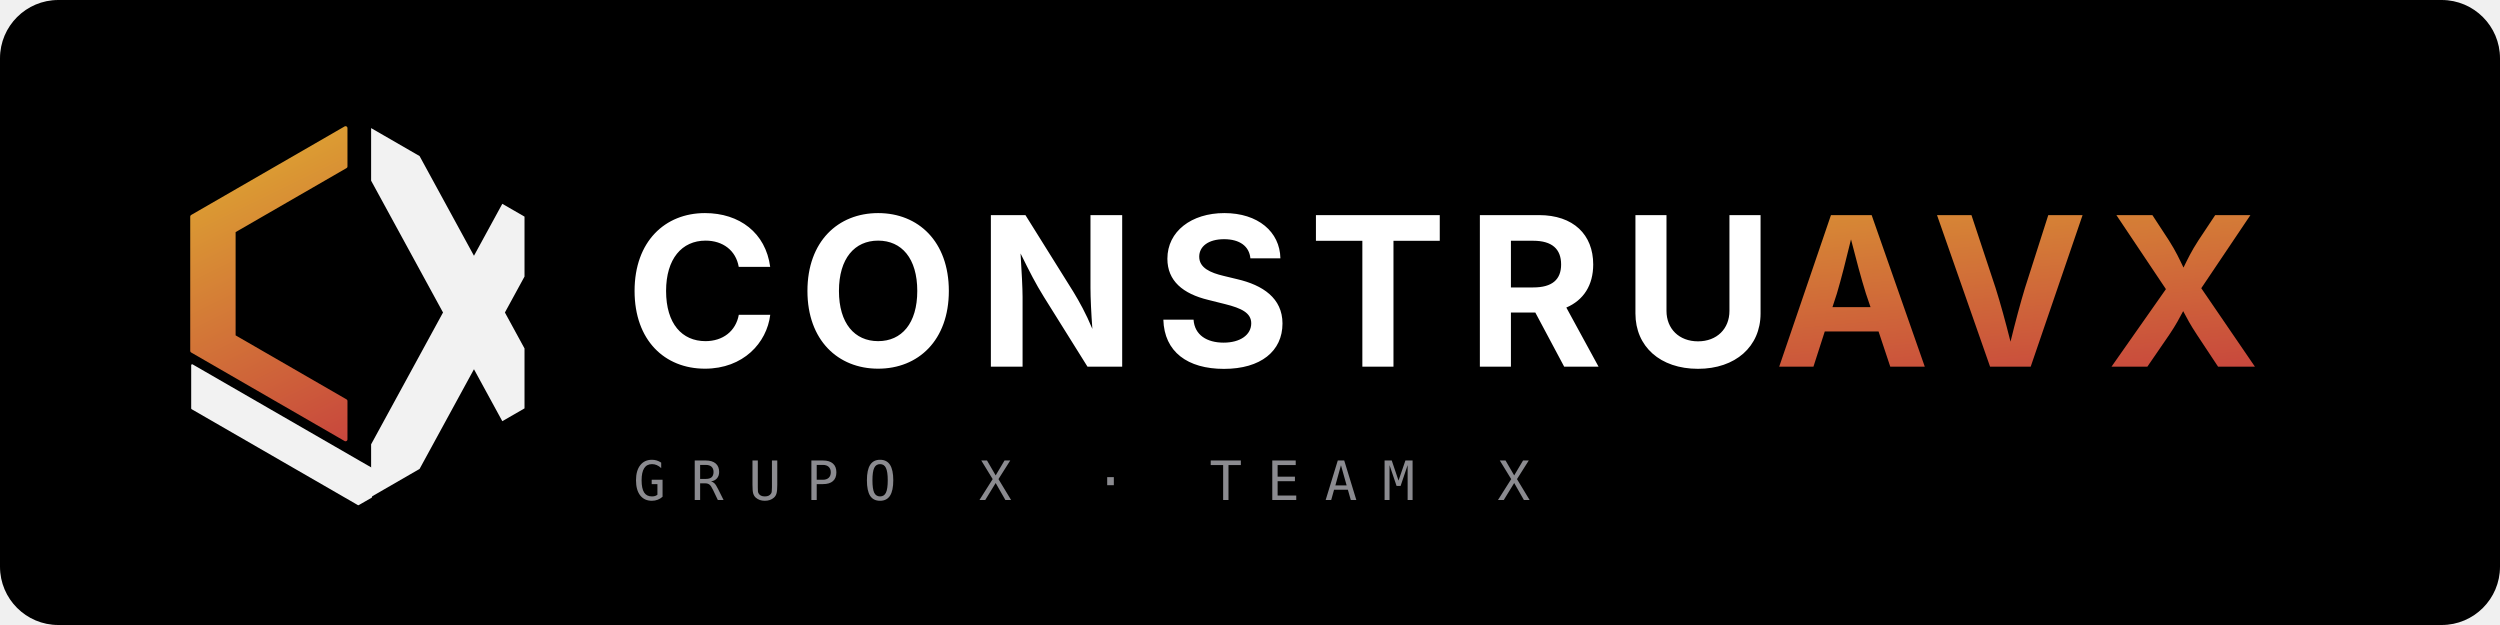
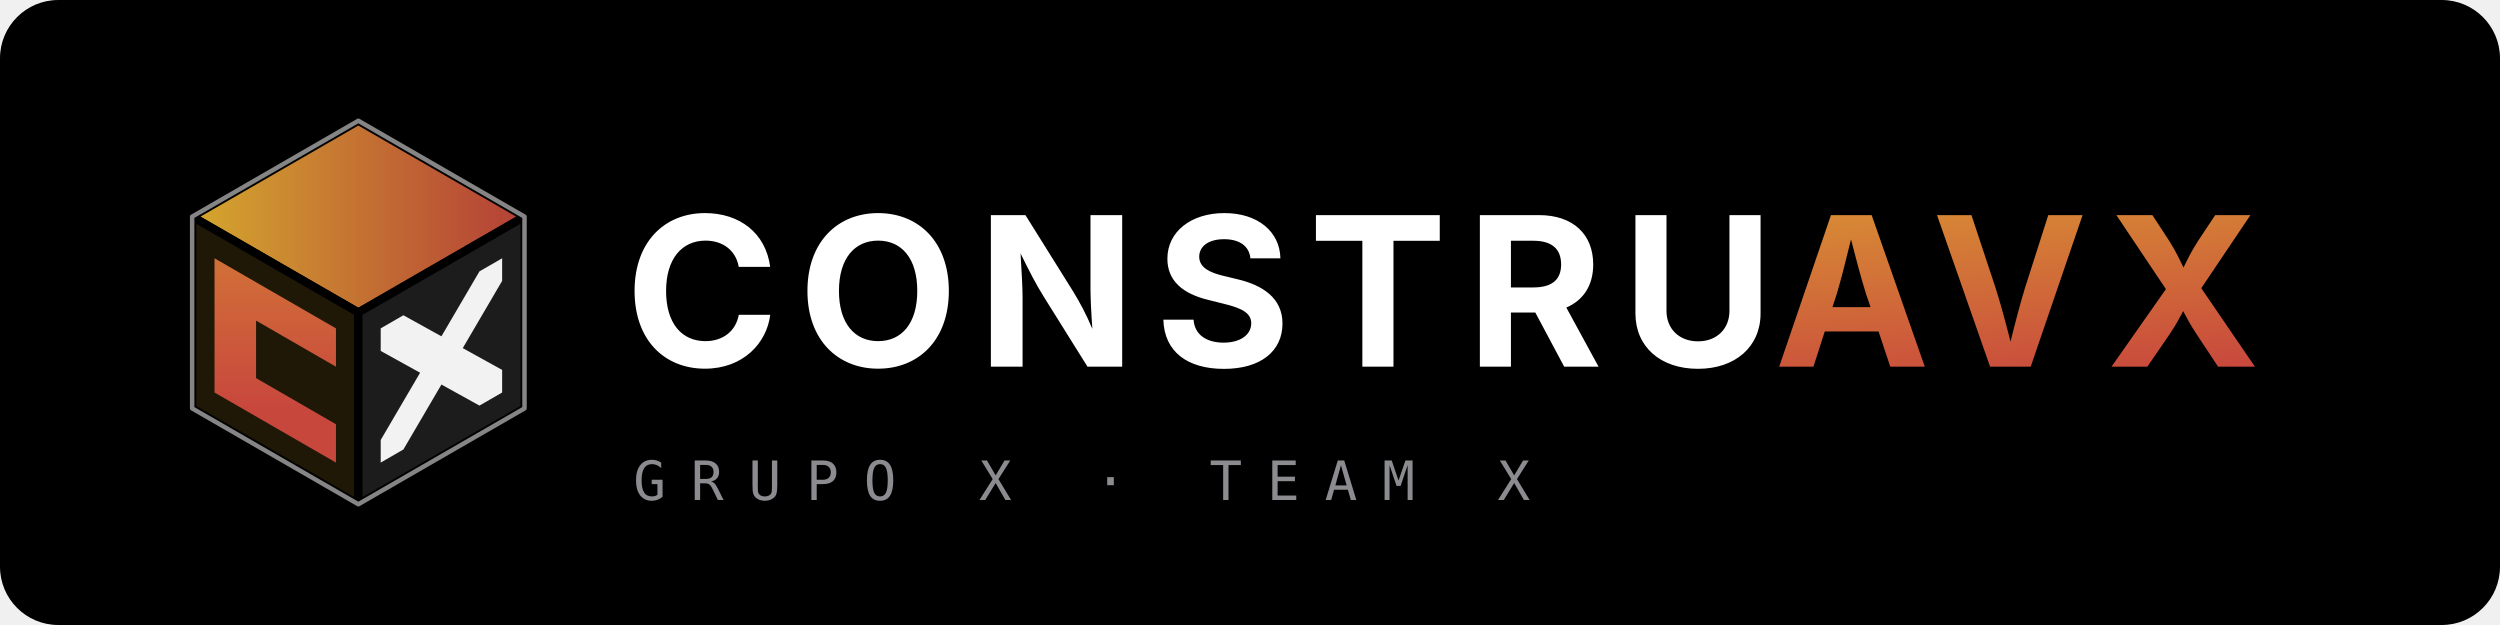
<svg xmlns="http://www.w3.org/2000/svg" viewBox="0 0 600 150">
  <rect width="600" height="150" rx="14" fill="#000" />
  <g transform="translate(86.0 75.0) scale(0.767)">
    <defs>
-       <linearGradient id="cgc" gradientUnits="userSpaceOnUse" x1="-52" y1="-58" x2="-4" y2="40">
+       <linearGradient id="cgc" gradientUnits="userSpaceOnUse" x1="-52" y1="-30" x2="0" y2="60">
        <stop offset="0" stop-color="#E0B030" />
        <stop offset="1" stop-color="#C8473D" />
      </linearGradient>
-       <clipPath id="rcl">
-         <polygon points="4,-57.7 52,-30 52,30 4,57.7" />
+       <linearGradient id="tgc" gradientUnits="userSpaceOnUse" x1="-52" y1="-30" x2="52" y2="-30">
+         <stop offset="0" stop-color="#E0B030" stop-opacity=".95" />
+         <stop offset="1" stop-color="#C8473D" stop-opacity=".9" />
+       </linearGradient>
+       <clipPath id="xcl">
+         <rect x="7" y="9" width="38" height="42" />
      </clipPath>
    </defs>
-     <polygon points="-52,-30 -4,-57.7 -4,-45.7 -39,-25.5 -39,7.5 -4,27.7 -4,39.7 -52,12" fill="url(#cgc)" stroke="url(#cgc)" stroke-width="1.2" stroke-linejoin="round" />
-     <g clip-path="url(#rcl)" stroke="#f2f2f2" stroke-width="17">
-       <line x1="-2" y1="-70" x2="58" y2="40" />
-       <line x1="58" y1="-40" x2="-2" y2="70" />
+     <g stroke="#000" stroke-width="2.6" stroke-linejoin="round">
+       <polygon points="0,-60 52,-30 0,0 -52,-30" fill="url(#tgc)" />
+       <polygon points="-52,-30 0,0 0,60 -52,30" fill="#E0B030" fill-opacity=".14" />
+       <polygon points="0,0 52,-30 52,30 0,60" fill="#fff" fill-opacity=".11" />
    </g>
-     <polygon points="-52,16.5 0,46.5 4,48.8 4,57.7 0,60 -52,30" fill="#f2f2f2" stroke="#f2f2f2" stroke-width=".6" stroke-linejoin="round" />
+     <polygon points="0,-60 52,-30 52,30 0,60 -52,30 -52,-30" fill="none" stroke="#f2f2f2" stroke-opacity=".55" stroke-width="1.4" stroke-linejoin="round" />
+     <g transform="matrix(1 .577 0 1 -52 -30)">
+       <polygon points="7,9 45,9 45,21 20,21 20,39 45,39 45,51 7,51" fill="url(#cgc)" />
+     </g>
+     <g transform="matrix(1 -.577 0 1 0 0)">
+       <g clip-path="url(#xcl)" stroke="#f2f2f2" stroke-width="10">
+         <line x1="3" y1="4" x2="49" y2="56" />
+         <line x1="49" y1="4" x2="3" y2="56" />
+       </g>
+     </g>
  </g>
  <defs>
    <linearGradient id="wg" x1="0" y1="0" x2="1" y2="1">
      <stop offset="0" stop-color="#E0B030" />
      <stop offset="1" stop-color="#C8473D" />
    </linearGradient>
  </defs>
  <text x="150" y="88" text-anchor="start" font-family="'Montserrat','Inter','Helvetica Neue',Arial,sans-serif" font-weight="700" font-size="50" letter-spacing="4.5" fill="#fff">CONSTRU<tspan fill="url(#wg)">AVX</tspan>
  </text>
  <text x="152" y="120" text-anchor="start" font-family="'JetBrains Mono','DejaVu Sans Mono',monospace" font-weight="400" font-size="13" fill="#8b8b90" letter-spacing="6">GRUPO X · TEAM X</text>
</svg>
